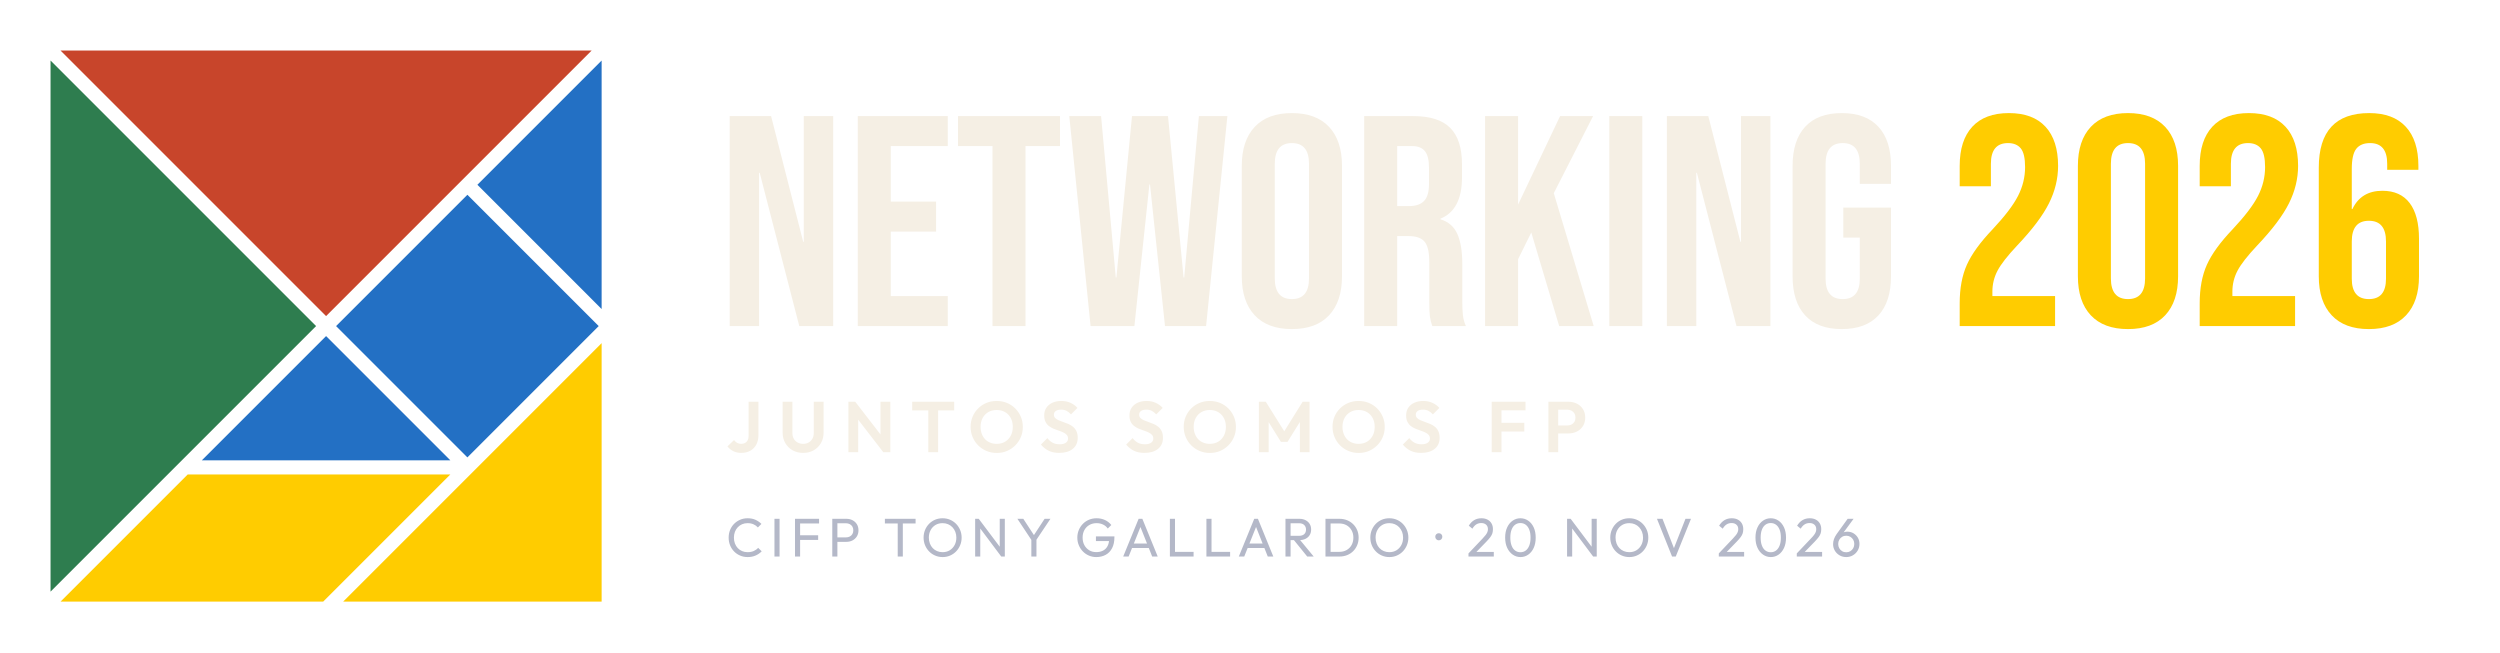
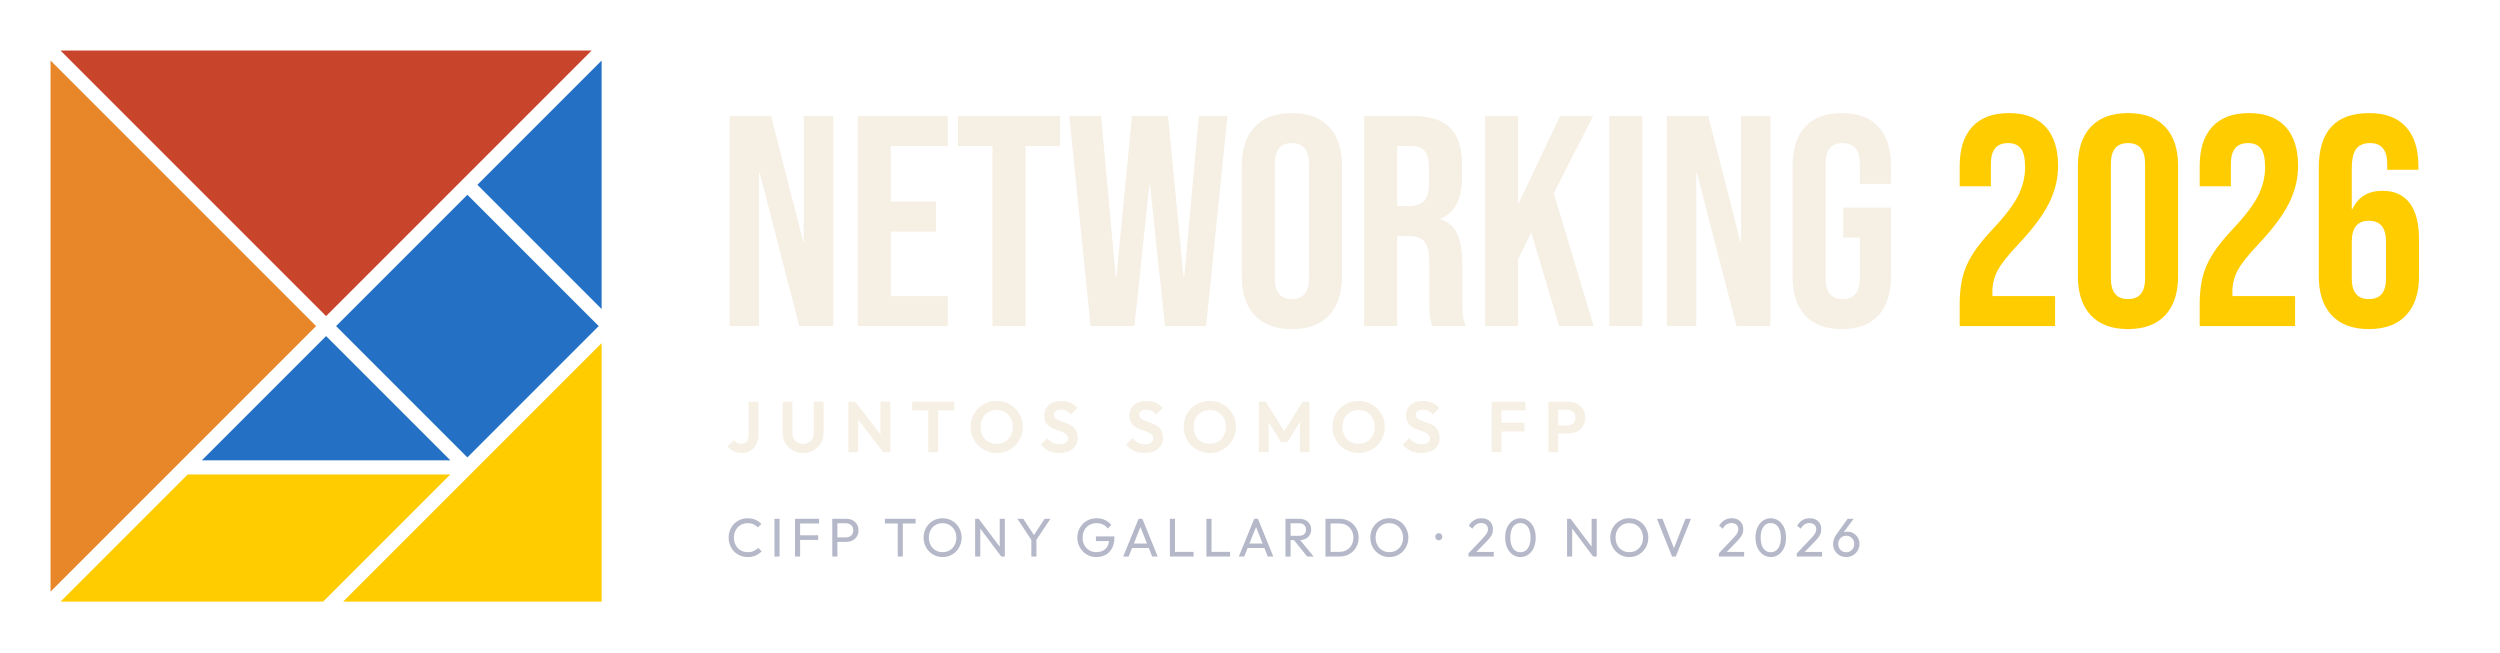
<svg xmlns="http://www.w3.org/2000/svg" viewBox="0 0 1150 300" role="img" aria-label="Networking 2026 — Juntos somos FP">
  <g transform="translate(20 20) scale(0.65)">
    <polygon points="12.07,5 387.93,5 200,192.93" fill="#c8452b" data-pieza="ideas" />
-     <polygon points="5,12.07 192.93,200 5,387.93" fill="#2e7d4f" data-pieza="proyectos" />
+     <polygon points="5,12.07 192.93,200 5,387.93" fill="#e8862a" data-pieza="proyectos" />
    <polygon points="395,12.07 395,187.93 307.07,100" fill="#2370c4" data-pieza="territorio" />
    <polygon points="207.07,200 300,107.07 392.93,200 300,292.93" fill="#2370c4" data-pieza="conexiones" />
    <polygon points="200,207.07 287.93,295 112.07,295" fill="#2370c4" data-pieza="personas" />
    <polygon points="12.07,395 102.07,305 287.93,305 197.93,395" fill="#ffcc00" data-pieza="futuro" />
    <polygon points="395,212.07 395,395 212.07,395" fill="#ffcc00" data-pieza="empresa" />
  </g>
  <path fill="#f5efe4" d="M335.66 150L335.66 53.40L354.70 53.40L369.47 111.22L369.74 111.22L369.74 53.40L383.27 53.40L383.27 150L367.67 150L349.46 79.48L349.18 79.48L349.18 150L335.66 150ZM394.58 150L394.58 53.40L435.98 53.40L435.98 67.20L409.76 67.20L409.76 92.73L430.60 92.73L430.60 106.53L409.76 106.53L409.76 136.20L435.98 136.20L435.98 150L394.58 150ZM456.55 150L456.55 67.20L440.68 67.20L440.68 53.40L487.60 53.40L487.60 67.20L471.73 67.20L471.73 150L456.55 150ZM501.67 150L491.87 53.40L506.50 53.40L513.26 127.64L513.54 127.64L520.72 53.40L537.28 53.40L544.45 127.64L544.73 127.64L551.49 53.40L564.60 53.40L554.80 150L535.90 150L529.00 84.86L528.72 84.86L521.82 150L501.67 150ZM594.27 151.38Q583.09 151.38 577.16 145.03Q571.22 138.68 571.22 127.09L571.22 127.09L571.22 76.31Q571.22 64.72 577.16 58.37Q583.09 52.02 594.27 52.02L594.27 52.02Q605.45 52.02 611.38 58.37Q617.32 64.72 617.32 76.31L617.32 76.31L617.32 127.09Q617.32 138.68 611.38 145.03Q605.45 151.38 594.27 151.38L594.27 151.38ZM594.27 137.58Q602.14 137.58 602.14 128.06L602.14 128.06L602.14 75.34Q602.14 65.82 594.27 65.82L594.27 65.82Q586.40 65.82 586.40 75.34L586.40 75.34L586.40 128.06Q586.40 137.58 594.27 137.58L594.27 137.58ZM627.53 150L627.53 53.40L650.02 53.40Q661.75 53.40 667.13 58.85Q672.52 64.30 672.52 75.62L672.52 75.62L672.52 81.55Q672.52 96.59 662.58 100.60L662.58 100.60L662.58 100.87Q668.10 102.53 670.38 107.63Q672.65 112.74 672.65 121.30L672.65 121.30L672.65 138.27Q672.65 142.41 672.93 144.96Q673.21 147.52 674.31 150L674.31 150L658.85 150Q658.03 147.65 657.75 145.58Q657.47 143.51 657.47 138.13L657.47 138.13L657.47 120.47Q657.47 113.84 655.34 111.22Q653.20 108.60 647.95 108.60L647.95 108.60L642.71 108.60L642.71 150L627.53 150ZM642.71 94.80L648.23 94.80Q652.78 94.80 655.06 92.45Q657.34 90.11 657.34 84.59L657.34 84.59L657.34 77.14Q657.34 71.89 655.47 69.55Q653.61 67.20 649.61 67.20L649.61 67.20L642.71 67.20L642.71 94.80ZM683.14 150L683.14 53.40L698.32 53.40L698.32 94.11L717.64 53.40L732.82 53.40L714.74 88.87L733.10 150L717.23 150L704.39 106.94L698.32 119.23L698.32 150L683.14 150ZM740.27 150L740.27 53.40L755.45 53.40L755.45 150L740.27 150ZM766.77 150L766.77 53.40L785.81 53.40L800.58 111.22L800.86 111.22L800.86 53.40L814.38 53.40L814.38 150L798.79 150L780.57 79.48L780.29 79.48L780.29 150L766.77 150ZM847.22 151.38Q836.18 151.38 830.39 145.10Q824.59 138.82 824.59 127.09L824.59 127.09L824.59 76.31Q824.59 64.58 830.39 58.30Q836.18 52.02 847.22 52.02L847.22 52.02Q858.26 52.02 864.06 58.30Q869.86 64.58 869.86 76.31L869.86 76.31L869.86 84.59L855.50 84.59L855.50 75.34Q855.50 65.82 847.64 65.82L847.64 65.82Q839.77 65.82 839.77 75.34L839.77 75.34L839.77 128.20Q839.77 137.58 847.64 137.58L847.64 137.58Q855.50 137.58 855.50 128.20L855.50 128.20L855.50 109.29L847.91 109.29L847.91 95.49L869.86 95.49L869.86 127.09Q869.86 138.82 864.06 145.10Q858.26 151.38 847.22 151.38L847.22 151.38Z" />
  <path fill="#ffcc00" d="M901.46 150L901.46 139.51Q901.46 129.16 904.77 121.78Q908.08 114.40 916.64 105.43L916.64 105.43Q925.06 96.46 928.30 90.11Q931.54 83.76 931.54 76.86L931.54 76.86Q931.54 70.65 929.54 68.23Q927.54 65.82 923.68 65.82L923.68 65.82Q915.81 65.82 915.81 75.34L915.81 75.34L915.81 85.69L901.46 85.69L901.46 76.31Q901.46 64.58 907.25 58.30Q913.05 52.02 924.09 52.02L924.09 52.02Q935.13 52.02 940.93 58.30Q946.72 64.58 946.72 76.31L946.72 76.31Q946.72 85.14 942.51 93.56Q938.30 101.98 927.95 112.88L927.95 112.88Q921.19 120.05 918.85 124.54Q916.50 129.02 916.50 134.13L916.50 134.13L916.50 136.20L945.34 136.20L945.34 150L901.46 150ZM978.88 151.38Q967.70 151.38 961.76 145.03Q955.83 138.68 955.83 127.09L955.83 127.09L955.83 76.31Q955.83 64.72 961.76 58.37Q967.70 52.02 978.88 52.02L978.88 52.02Q990.05 52.02 995.99 58.37Q1001.92 64.72 1001.92 76.31L1001.92 76.31L1001.92 127.09Q1001.92 138.68 995.99 145.03Q990.05 151.38 978.88 151.38L978.88 151.38ZM978.88 137.58Q986.74 137.58 986.74 128.06L986.74 128.06L986.74 75.34Q986.74 65.82 978.88 65.82L978.88 65.82Q971.01 65.82 971.01 75.34L971.01 75.34L971.01 128.06Q971.01 137.58 978.88 137.58L978.88 137.58ZM1011.86 150L1011.86 139.51Q1011.86 129.16 1015.17 121.78Q1018.48 114.40 1027.04 105.43L1027.04 105.43Q1035.46 96.46 1038.70 90.11Q1041.94 83.76 1041.94 76.86L1041.94 76.86Q1041.94 70.65 1039.94 68.23Q1037.94 65.82 1034.08 65.82L1034.08 65.82Q1026.21 65.82 1026.21 75.34L1026.21 75.34L1026.21 85.69L1011.86 85.69L1011.86 76.31Q1011.86 64.58 1017.65 58.30Q1023.45 52.02 1034.49 52.02L1034.49 52.02Q1045.53 52.02 1051.33 58.30Q1057.12 64.58 1057.12 76.31L1057.12 76.31Q1057.12 85.14 1052.91 93.56Q1048.70 101.98 1038.35 112.88L1038.35 112.88Q1031.59 120.05 1029.25 124.54Q1026.90 129.02 1026.90 134.13L1026.90 134.13L1026.90 136.20L1055.74 136.20L1055.74 150L1011.86 150ZM1089.69 151.38Q1078.51 151.38 1072.58 145.03Q1066.64 138.68 1066.64 127.09L1066.64 127.09L1066.64 77.14Q1066.64 52.02 1089.83 52.02L1089.83 52.02Q1100.87 52.02 1106.66 58.30Q1112.46 64.58 1112.46 76.31L1112.46 76.31L1112.46 78.10L1098.11 78.10L1098.11 75.34Q1098.11 65.82 1090.24 65.82L1090.24 65.82Q1085.96 65.82 1083.89 68.44Q1081.82 71.06 1081.82 77.69L1081.82 77.69L1081.82 96.18L1082.10 96.18Q1086.10 87.76 1095.90 87.76L1095.90 87.76Q1104.18 87.76 1108.46 93.42Q1112.74 99.08 1112.74 109.84L1112.74 109.84L1112.74 127.09Q1112.74 138.68 1106.80 145.03Q1100.87 151.38 1089.69 151.38L1089.69 151.38ZM1089.69 137.58Q1097.56 137.58 1097.56 128.20L1097.56 128.20L1097.56 111.08Q1097.56 101.56 1089.69 101.56L1089.69 101.56Q1081.82 101.56 1081.82 111.08L1081.82 111.08L1081.82 128.20Q1081.82 137.58 1089.69 137.58L1089.69 137.58Z" />
  <path fill="#f5efe4" d="M341.00 208.33L341.00 208.33Q338.88 208.33 337.28 207.52Q335.68 206.71 334.63 205.33L334.63 205.33L337.66 202.42Q338.26 203.28 339.10 203.73Q339.94 204.17 340.96 204.17L340.96 204.17Q341.99 204.17 342.76 203.74Q343.54 203.31 343.95 202.49Q344.36 201.66 344.36 200.48L344.36 200.48L344.36 184.80L348.88 184.80L348.88 200.21Q348.88 202.65 347.91 204.49Q346.94 206.32 345.17 207.32Q343.40 208.33 341.00 208.33ZM369.45 208.33L369.45 208.33Q366.71 208.33 364.58 207.13Q362.45 205.92 361.23 203.81Q360.01 201.70 360.01 199.02L360.01 199.02L360.01 184.80L364.50 184.80L364.50 199.16Q364.50 200.71 365.14 201.83Q365.78 202.95 366.92 203.56Q368.06 204.17 369.45 204.17L369.45 204.17Q370.86 204.17 371.95 203.56Q373.04 202.95 373.69 201.83Q374.33 200.71 374.33 199.19L374.33 199.19L374.33 184.80L378.85 184.80L378.85 199.06Q378.85 201.73 377.63 203.83Q376.41 205.92 374.31 207.13Q372.22 208.33 369.45 208.33ZM394.76 208L390.27 208L390.27 184.80L393.41 184.80L394.76 189.29L394.76 208ZM407.17 202.62L406.31 208L392.55 190.18L393.41 184.80L407.17 202.62ZM409.55 208L406.31 208L405.02 203.64L405.02 184.80L409.55 184.80L409.55 208ZM431.53 208L427.01 208L427.01 185.30L431.53 185.30L431.53 208ZM438.92 188.79L419.61 188.79L419.61 184.80L438.92 184.80L438.92 188.79ZM458.52 208.36L458.52 208.36Q455.98 208.36 453.79 207.44Q451.59 206.51 449.96 204.88Q448.33 203.25 447.40 201.05Q446.48 198.86 446.48 196.35L446.48 196.35Q446.48 193.84 447.39 191.68Q448.29 189.52 449.93 187.89Q451.56 186.25 453.74 185.35Q455.92 184.44 458.46 184.44L458.46 184.44Q461.03 184.44 463.21 185.35Q465.39 186.25 467.02 187.89Q468.66 189.52 469.58 191.70Q470.50 193.88 470.50 196.38L470.50 196.38Q470.50 198.89 469.58 201.07Q468.66 203.25 467.02 204.88Q465.39 206.51 463.23 207.44Q461.07 208.36 458.52 208.36ZM458.46 204.17L458.46 204.17Q460.70 204.17 462.35 203.18Q464.00 202.19 464.94 200.44Q465.88 198.69 465.88 196.35L465.88 196.35Q465.88 194.63 465.36 193.22Q464.83 191.80 463.84 190.76Q462.85 189.72 461.49 189.16Q460.14 188.60 458.46 188.60L458.46 188.60Q456.28 188.60 454.61 189.57Q452.95 190.54 452.01 192.29Q451.07 194.04 451.07 196.35L451.07 196.35Q451.07 198.10 451.61 199.55Q452.16 201.00 453.13 202.03Q454.10 203.05 455.47 203.61Q456.84 204.17 458.46 204.17ZM487.24 208.33L487.24 208.33Q484.43 208.33 482.44 207.37Q480.44 206.42 478.82 204.50L478.82 204.50L481.79 201.53Q482.82 202.88 484.17 203.63Q485.52 204.37 487.47 204.37L487.47 204.37Q489.22 204.37 490.26 203.68Q491.30 202.98 491.30 201.76L491.30 201.76Q491.30 200.71 490.70 200.05Q490.11 199.39 489.14 198.93Q488.16 198.46 486.99 198.08Q485.82 197.70 484.65 197.21Q483.48 196.71 482.50 195.97Q481.53 195.23 480.94 194.06Q480.34 192.89 480.34 191.10L480.34 191.10Q480.34 188.99 481.36 187.51Q482.39 186.02 484.17 185.23Q485.95 184.44 488.20 184.44L488.20 184.44Q490.57 184.44 492.49 185.33Q494.40 186.22 495.62 187.64L495.62 187.64L492.65 190.61Q491.63 189.49 490.56 188.96Q489.48 188.43 488.13 188.43L488.13 188.43Q486.58 188.43 485.69 189.03Q484.80 189.62 484.80 190.74L484.80 190.74Q484.80 191.70 485.39 192.29Q485.98 192.89 486.96 193.31Q487.93 193.74 489.10 194.14Q490.27 194.54 491.45 195.03Q492.62 195.53 493.59 196.32Q494.56 197.11 495.16 198.35Q495.75 199.59 495.75 201.40L495.75 201.40Q495.75 204.63 493.48 206.48Q491.20 208.33 487.24 208.33ZM526.45 208.33L526.45 208.33Q523.65 208.33 521.65 207.37Q519.65 206.42 518.04 204.50L518.04 204.50L521.01 201.53Q522.03 202.88 523.38 203.63Q524.74 204.37 526.68 204.37L526.68 204.37Q528.43 204.37 529.47 203.68Q530.51 202.98 530.51 201.76L530.51 201.76Q530.51 200.71 529.92 200.05Q529.32 199.39 528.35 198.93Q527.38 198.46 526.20 198.08Q525.03 197.70 523.86 197.21Q522.69 196.71 521.72 195.97Q520.74 195.23 520.15 194.06Q519.55 192.89 519.55 191.10L519.55 191.10Q519.55 188.99 520.58 187.51Q521.60 186.02 523.38 185.23Q525.16 184.44 527.41 184.44L527.41 184.44Q529.78 184.44 531.70 185.33Q533.61 186.22 534.83 187.64L534.83 187.64L531.86 190.61Q530.84 189.49 529.77 188.96Q528.69 188.43 527.34 188.43L527.34 188.43Q525.79 188.43 524.90 189.03Q524.01 189.62 524.01 190.74L524.01 190.74Q524.01 191.70 524.60 192.29Q525.20 192.89 526.17 193.31Q527.14 193.74 528.32 194.14Q529.49 194.54 530.66 195.03Q531.83 195.53 532.80 196.32Q533.78 197.11 534.37 198.35Q534.96 199.59 534.96 201.40L534.96 201.40Q534.96 204.63 532.69 206.48Q530.41 208.33 526.45 208.33ZM556.55 208.36L556.55 208.36Q554.01 208.36 551.82 207.44Q549.62 206.51 547.99 204.88Q546.35 203.25 545.43 201.05Q544.51 198.86 544.51 196.35L544.51 196.35Q544.51 193.84 545.41 191.68Q546.32 189.52 547.95 187.89Q549.59 186.25 551.77 185.35Q553.94 184.44 556.49 184.44L556.49 184.44Q559.06 184.44 561.24 185.35Q563.41 186.25 565.05 187.89Q566.68 189.52 567.61 191.70Q568.53 193.88 568.53 196.38L568.53 196.38Q568.53 198.89 567.61 201.07Q566.68 203.25 565.05 204.88Q563.41 206.51 561.25 207.44Q559.09 208.36 556.55 208.36ZM556.49 204.17L556.49 204.17Q558.73 204.17 560.38 203.18Q562.03 202.19 562.97 200.44Q563.91 198.69 563.91 196.35L563.91 196.35Q563.91 194.63 563.38 193.22Q562.85 191.80 561.86 190.76Q560.87 189.72 559.52 189.16Q558.17 188.60 556.49 188.60L556.49 188.60Q554.31 188.60 552.64 189.57Q550.97 190.54 550.03 192.29Q549.09 194.04 549.09 196.35L549.09 196.35Q549.09 198.10 549.64 199.55Q550.18 201.00 551.16 202.03Q552.13 203.05 553.50 203.61Q554.87 204.17 556.49 204.17ZM583.58 208L579.09 208L579.09 184.80L582.26 184.80L591.67 199.85L589.85 199.85L599.22 184.80L602.39 184.80L602.39 208L597.94 208L597.94 192.49L598.79 192.75L592.26 203.25L589.22 203.25L582.69 192.75L583.58 192.49L583.58 208ZM625.00 208.36L625.00 208.36Q622.46 208.36 620.27 207.44Q618.07 206.51 616.44 204.88Q614.80 203.25 613.88 201.05Q612.96 198.86 612.96 196.35L612.96 196.35Q612.96 193.84 613.86 191.68Q614.77 189.52 616.40 187.89Q618.04 186.25 620.22 185.35Q622.39 184.44 624.93 184.44L624.93 184.44Q627.51 184.44 629.69 185.35Q631.86 186.25 633.50 187.89Q635.13 189.52 636.06 191.70Q636.98 193.88 636.98 196.38L636.98 196.38Q636.98 198.89 636.06 201.07Q635.13 203.25 633.50 204.88Q631.86 206.51 629.70 207.44Q627.54 208.36 625.00 208.36ZM624.93 204.17L624.93 204.17Q627.18 204.17 628.83 203.18Q630.48 202.19 631.42 200.44Q632.36 198.69 632.36 196.35L632.36 196.35Q632.36 194.63 631.83 193.22Q631.30 191.80 630.31 190.76Q629.32 189.72 627.97 189.16Q626.62 188.60 624.93 188.60L624.93 188.60Q622.76 188.60 621.09 189.57Q619.42 190.54 618.48 192.29Q617.54 194.04 617.54 196.35L617.54 196.35Q617.54 198.10 618.09 199.55Q618.63 201.00 619.61 202.03Q620.58 203.05 621.95 203.61Q623.32 204.17 624.93 204.17ZM653.71 208.33L653.71 208.33Q650.91 208.33 648.91 207.37Q646.92 206.42 645.30 204.50L645.30 204.50L648.27 201.53Q649.29 202.88 650.65 203.63Q652.00 204.37 653.95 204.37L653.95 204.37Q655.69 204.37 656.73 203.68Q657.77 202.98 657.77 201.76L657.77 201.76Q657.77 200.71 657.18 200.05Q656.59 199.39 655.61 198.93Q654.64 198.46 653.47 198.08Q652.30 197.70 651.12 197.21Q649.95 196.71 648.98 195.97Q648.01 195.23 647.41 194.06Q646.82 192.89 646.82 191.10L646.82 191.10Q646.82 188.99 647.84 187.51Q648.86 186.02 650.65 185.23Q652.43 184.44 654.67 184.44L654.67 184.44Q657.05 184.44 658.96 185.33Q660.88 186.22 662.10 187.64L662.10 187.64L659.13 190.61Q658.10 189.49 657.03 188.96Q655.96 188.43 654.61 188.43L654.61 188.43Q653.05 188.43 652.16 189.03Q651.27 189.62 651.27 190.74L651.27 190.74Q651.27 191.70 651.87 192.29Q652.46 192.89 653.43 193.31Q654.41 193.74 655.58 194.14Q656.75 194.54 657.92 195.03Q659.09 195.53 660.07 196.32Q661.04 197.11 661.63 198.35Q662.23 199.59 662.23 201.40L662.23 201.40Q662.23 204.63 659.95 206.48Q657.67 208.33 653.71 208.33ZM690.68 208L686.19 208L686.19 184.80L690.68 184.80L690.68 208ZM701.18 198.50L689.49 198.50L689.49 194.50L701.18 194.50L701.18 198.50ZM701.74 188.76L689.49 188.76L689.49 184.80L701.74 184.80L701.74 188.76ZM721.41 199.39L715.57 199.39L715.57 195.72L720.95 195.72Q722.00 195.72 722.86 195.29Q723.72 194.87 724.21 194.06Q724.71 193.25 724.71 192.09L724.71 192.09Q724.71 190.97 724.21 190.15Q723.72 189.32 722.86 188.89Q722.00 188.46 720.95 188.46L720.95 188.46L715.57 188.46L715.57 184.80L721.41 184.80Q723.62 184.80 725.39 185.69Q727.15 186.58 728.17 188.22Q729.20 189.85 729.20 192.09L729.20 192.09Q729.20 194.34 728.17 195.97Q727.15 197.60 725.39 198.50Q723.62 199.39 721.41 199.39L721.41 199.39ZM716.76 208L712.27 208L712.27 184.80L716.76 184.80L716.76 208Z" />
  <path fill="#b4b8c8" d="M343.93 256.25L343.93 256.25Q342.05 256.25 340.45 255.56Q338.85 254.88 337.66 253.65Q336.48 252.43 335.82 250.80Q335.18 249.18 335.18 247.32L335.18 247.32Q335.18 245.45 335.82 243.82Q336.48 242.20 337.66 240.99Q338.85 239.78 340.44 239.09Q342.02 238.40 343.90 238.40L343.90 238.40Q345.95 238.40 347.50 239.10Q349.05 239.80 350.25 241L350.25 241L348.63 242.63Q347.80 241.70 346.61 241.18Q345.43 240.65 343.90 240.65L343.90 240.65Q342.52 240.65 341.38 241.14Q340.23 241.63 339.38 242.53Q338.52 243.43 338.06 244.65Q337.60 245.88 337.60 247.32L337.60 247.32Q337.60 248.78 338.06 250Q338.52 251.22 339.38 252.13Q340.23 253.03 341.38 253.51Q342.52 254 343.90 254L343.90 254Q345.52 254 346.73 253.46Q347.93 252.93 348.75 252L348.75 252L350.38 253.60Q349.18 254.85 347.56 255.55Q345.95 256.25 343.93 256.25ZM358.60 256L356.25 256L356.25 238.65L358.60 238.65L358.60 256ZM368.05 256L365.70 256L365.70 238.65L368.05 238.65L368.05 256ZM376.35 248.38L367.30 248.38L367.30 246.22L376.35 246.22L376.35 248.38ZM376.77 240.80L367.30 240.80L367.30 238.65L376.77 238.65L376.77 240.80ZM389.30 249.25L384.42 249.25L384.42 247.20L389.15 247.20Q390.12 247.20 390.89 246.80Q391.65 246.40 392.09 245.68Q392.52 244.95 392.52 243.95L392.52 243.95Q392.52 242.95 392.09 242.22Q391.65 241.50 390.89 241.10Q390.12 240.70 389.15 240.70L389.15 240.70L384.42 240.70L384.42 238.65L389.30 238.65Q390.90 238.65 392.16 239.30Q393.42 239.95 394.16 241.14Q394.90 242.32 394.90 243.95L394.90 243.95Q394.90 245.55 394.16 246.74Q393.42 247.93 392.16 248.59Q390.90 249.25 389.30 249.25L389.30 249.25ZM385.20 256L382.85 256L382.85 238.65L385.20 238.65L385.20 256ZM415.30 256L412.95 256L412.95 239.15L415.30 239.15L415.30 256ZM421.17 240.80L407.05 240.80L407.05 238.65L421.17 238.65L421.17 240.80ZM433.62 256.25L433.62 256.25Q431.77 256.25 430.17 255.56Q428.57 254.88 427.37 253.64Q426.17 252.40 425.51 250.78Q424.85 249.15 424.85 247.30L424.85 247.30Q424.85 245.43 425.51 243.81Q426.17 242.20 427.36 240.97Q428.55 239.75 430.14 239.07Q431.72 238.40 433.57 238.40L433.57 238.40Q435.42 238.40 437.01 239.07Q438.60 239.75 439.80 240.97Q441.00 242.20 441.67 243.82Q442.35 245.45 442.35 247.32L442.35 247.32Q442.35 249.18 441.67 250.80Q441.00 252.43 439.81 253.65Q438.62 254.88 437.04 255.56Q435.45 256.25 433.62 256.25ZM433.57 254L433.57 254Q435.45 254 436.86 253.14Q438.27 252.28 439.10 250.76Q439.92 249.25 439.92 247.30L439.92 247.30Q439.92 245.85 439.45 244.64Q438.97 243.43 438.12 242.53Q437.27 241.63 436.12 241.14Q434.97 240.65 433.57 240.65L433.57 240.65Q431.72 240.65 430.31 241.50Q428.90 242.35 428.09 243.85Q427.27 245.35 427.27 247.30L427.27 247.30Q427.27 248.75 427.74 249.99Q428.20 251.22 429.04 252.11Q429.87 253 431.04 253.50Q432.20 254 433.57 254ZM450.92 256L448.57 256L448.57 238.65L450.22 238.65L450.92 241.38L450.92 256ZM460.90 252.85L460.57 256L449.92 241.78L450.22 238.65L460.90 252.85ZM462.22 256L460.57 256L459.88 253.43L459.88 238.65L462.22 238.65L462.22 256ZM476.32 248.95L474.82 248.95L468 238.65L470.72 238.65L476.22 247.07L475 247.07L480.52 238.65L483.20 238.65L476.32 248.95ZM476.77 256L474.42 256L474.42 247.40L476.77 247.40L476.77 256ZM504.30 256.25L504.30 256.25Q502.47 256.25 500.89 255.56Q499.30 254.88 498.11 253.65Q496.92 252.43 496.25 250.80Q495.57 249.18 495.57 247.30L495.57 247.30Q495.57 245.43 496.25 243.81Q496.92 242.20 498.13 240.97Q499.32 239.75 500.94 239.07Q502.55 238.40 504.45 238.40L504.45 238.40Q506.52 238.40 508.27 239.20Q510.02 240 511.20 241.50L511.20 241.50L509.57 243.13Q508.75 241.93 507.40 241.29Q506.05 240.65 504.45 240.65L504.45 240.65Q502.55 240.65 501.09 241.50Q499.63 242.35 498.81 243.85Q498 245.35 498 247.30L498 247.30Q498 249.28 498.82 250.78Q499.65 252.28 501.05 253.13Q502.45 253.97 504.25 253.97L504.25 253.97Q506.07 253.97 507.41 253.28Q508.75 252.57 509.47 251.21Q510.20 249.85 510.20 247.88L510.20 247.88L511.63 248.90L504.13 248.90L504.13 246.75L512.63 246.75L512.63 247.10Q512.63 250.13 511.56 252.16Q510.50 254.20 508.61 255.22Q506.72 256.25 504.30 256.25ZM519.17 256L516.67 256L523.77 238.65L525.48 238.65L532.55 256L530 256L524.17 241.32L525.05 241.32L519.17 256ZM529.17 252.07L520.05 252.07L520.05 250.03L529.17 250.03L529.17 252.07ZM540.50 256L538.15 256L538.15 238.65L540.50 238.65L540.50 256ZM549.05 256L539.75 256L539.75 253.85L549.05 253.85L549.05 256ZM557.30 256L554.95 256L554.95 238.65L557.30 238.65L557.30 256ZM565.85 256L556.55 256L556.55 253.85L565.85 253.85L565.85 256ZM572.35 256L569.85 256L576.95 238.65L578.65 238.65L585.72 256L583.17 256L577.35 241.32L578.22 241.32L572.35 256ZM582.35 252.07L573.22 252.07L573.22 250.03L582.35 250.03L582.35 252.07ZM597.70 248.45L592.90 248.45L592.90 246.47L597.60 246.47Q599.12 246.47 599.95 245.70Q600.77 244.93 600.77 243.60L600.77 243.60Q600.77 242.35 599.96 241.53Q599.15 240.70 597.62 240.70L597.62 240.70L592.90 240.70L592.90 238.65L597.70 238.65Q599.35 238.65 600.57 239.29Q601.80 239.93 602.46 241.03Q603.12 242.13 603.12 243.55L603.12 243.55Q603.12 245.03 602.46 246.13Q601.80 247.22 600.57 247.84Q599.35 248.45 597.70 248.45L597.70 248.45ZM593.67 256L591.32 256L591.32 238.65L593.67 238.65L593.67 256ZM604.30 256L601.32 256L595.02 248.22L597.25 247.45L604.30 256ZM616.20 256L611.27 256L611.27 253.85L616.10 253.85Q618.02 253.85 619.47 253.01Q620.92 252.18 621.74 250.70Q622.55 249.22 622.55 247.30L622.55 247.30Q622.55 245.40 621.72 243.93Q620.90 242.45 619.45 241.63Q618.00 240.80 616.10 240.80L616.10 240.80L611.30 240.80L611.30 238.65L616.15 238.65Q618.05 238.65 619.66 239.30Q621.27 239.95 622.46 241.13Q623.65 242.30 624.31 243.88Q624.97 245.45 624.97 247.32L624.97 247.32Q624.97 249.18 624.31 250.76Q623.65 252.35 622.47 253.53Q621.30 254.70 619.69 255.35Q618.07 256 616.20 256L616.20 256ZM612.07 256L609.72 256L609.72 238.65L612.07 238.65L612.07 256ZM639.12 256.25L639.12 256.25Q637.27 256.25 635.67 255.56Q634.07 254.88 632.87 253.64Q631.67 252.40 631.01 250.78Q630.35 249.15 630.35 247.30L630.35 247.30Q630.35 245.43 631.01 243.81Q631.67 242.20 632.86 240.97Q634.05 239.75 635.64 239.07Q637.22 238.40 639.07 238.40L639.07 238.40Q640.92 238.40 642.51 239.07Q644.10 239.75 645.30 240.97Q646.50 242.20 647.17 243.82Q647.85 245.45 647.85 247.32L647.85 247.32Q647.85 249.18 647.17 250.80Q646.50 252.43 645.31 253.65Q644.12 254.88 642.54 255.56Q640.95 256.25 639.12 256.25ZM639.07 254L639.07 254Q640.95 254 642.36 253.14Q643.77 252.28 644.60 250.76Q645.42 249.25 645.42 247.30L645.42 247.30Q645.42 245.85 644.95 244.64Q644.47 243.43 643.62 242.53Q642.77 241.63 641.62 241.14Q640.47 240.65 639.07 240.65L639.07 240.65Q637.22 240.65 635.81 241.50Q634.40 242.35 633.59 243.85Q632.77 245.35 632.77 247.30L632.77 247.30Q632.77 248.75 633.24 249.99Q633.70 251.22 634.54 252.11Q635.37 253 636.54 253.50Q637.70 254 639.07 254ZM661.85 248.55L661.85 248.55Q661.15 248.55 660.69 248.06Q660.22 247.57 660.22 246.90L660.22 246.90Q660.22 246.20 660.69 245.74Q661.15 245.28 661.85 245.28L661.85 245.28Q662.55 245.28 663.01 245.74Q663.47 246.20 663.47 246.90L663.47 246.90Q663.47 247.57 663.01 248.06Q662.55 248.55 661.85 248.55ZM678.55 254.50L675.50 254.57L681.90 247.82Q682.87 246.82 683.42 246.09Q683.97 245.35 684.21 244.72Q684.45 244.10 684.45 243.43L684.45 243.43Q684.45 242.10 683.60 241.35Q682.75 240.60 681.40 240.60L681.40 240.60Q680.07 240.60 679.07 241.24Q678.07 241.88 677.30 243.20L677.30 243.20L675.65 241.82Q676.67 240.13 678.12 239.26Q679.57 238.40 681.47 238.40L681.47 238.40Q683.07 238.40 684.26 239.03Q685.45 239.65 686.10 240.78Q686.75 241.90 686.75 243.40L686.75 243.40Q686.75 244.47 686.49 245.32Q686.22 246.18 685.56 247.06Q684.90 247.95 683.72 249.18L683.72 249.18L678.55 254.50ZM687.15 256L675.50 256L675.50 254.57L677.50 253.90L687.15 253.90L687.15 256ZM699.45 256.25L699.45 256.25Q697.50 256.25 695.89 255.15Q694.27 254.05 693.32 252.04Q692.37 250.03 692.37 247.30L692.37 247.30Q692.37 244.57 693.31 242.57Q694.25 240.57 695.85 239.49Q697.45 238.40 699.37 238.40L699.37 238.40Q701.35 238.40 702.95 239.49Q704.55 240.57 705.49 242.57Q706.42 244.57 706.42 247.32L706.42 247.32Q706.42 250.05 705.49 252.06Q704.55 254.07 702.96 255.16Q701.37 256.25 699.45 256.25ZM699.40 254.03L699.40 254.03Q700.77 254.03 701.81 253.26Q702.85 252.50 703.45 251Q704.05 249.50 704.05 247.30L704.05 247.30Q704.05 245.10 703.45 243.61Q702.85 242.13 701.80 241.36Q700.75 240.60 699.37 240.60L699.37 240.60Q698.02 240.60 696.97 241.36Q695.92 242.13 695.34 243.61Q694.75 245.10 694.75 247.30L694.75 247.30Q694.75 249.50 695.34 251Q695.92 252.50 696.97 253.26Q698.02 254.03 699.40 254.03ZM723.20 256L720.85 256L720.85 238.65L722.50 238.65L723.20 241.38L723.20 256ZM733.17 252.85L732.85 256L722.20 241.78L722.50 238.65L733.17 252.85ZM734.50 256L732.85 256L732.15 253.43L732.15 238.65L734.50 238.65L734.50 256ZM749.50 256.25L749.50 256.25Q747.65 256.25 746.05 255.56Q744.45 254.88 743.25 253.64Q742.05 252.40 741.39 250.78Q740.72 249.15 740.72 247.30L740.72 247.30Q740.72 245.43 741.39 243.81Q742.05 242.20 743.24 240.97Q744.42 239.75 746.01 239.07Q747.60 238.40 749.45 238.40L749.45 238.40Q751.30 238.40 752.89 239.07Q754.47 239.75 755.67 240.97Q756.87 242.20 757.55 243.82Q758.22 245.45 758.22 247.32L758.22 247.32Q758.22 249.18 757.55 250.80Q756.87 252.43 755.69 253.65Q754.50 254.88 752.91 255.56Q751.32 256.25 749.50 256.25ZM749.45 254L749.45 254Q751.32 254 752.74 253.14Q754.15 252.28 754.97 250.76Q755.80 249.25 755.80 247.30L755.80 247.30Q755.80 245.85 755.32 244.64Q754.85 243.43 754.00 242.53Q753.15 241.63 752.00 241.14Q750.85 240.65 749.45 240.65L749.45 240.65Q747.60 240.65 746.19 241.50Q744.77 242.35 743.96 243.85Q743.15 245.35 743.15 247.30L743.15 247.30Q743.15 248.75 743.61 249.99Q744.07 251.22 744.91 252.11Q745.75 253 746.91 253.50Q748.07 254 749.45 254ZM770.85 256L769.15 256L762.20 238.65L764.75 238.65L770.47 253.32L769.55 253.32L775.32 238.65L777.85 238.65L770.85 256ZM793.70 254.50L790.65 254.57L797.05 247.82Q798.02 246.82 798.57 246.09Q799.12 245.35 799.36 244.72Q799.60 244.10 799.60 243.43L799.60 243.43Q799.60 242.10 798.75 241.35Q797.90 240.60 796.55 240.60L796.55 240.60Q795.22 240.60 794.22 241.24Q793.22 241.88 792.45 243.20L792.45 243.20L790.80 241.82Q791.82 240.13 793.27 239.26Q794.72 238.40 796.62 238.40L796.62 238.40Q798.22 238.40 799.41 239.03Q800.60 239.65 801.25 240.78Q801.90 241.90 801.90 243.40L801.90 243.40Q801.90 244.47 801.64 245.32Q801.37 246.18 800.71 247.06Q800.05 247.95 798.87 249.18L798.87 249.18L793.70 254.50ZM802.30 256L790.65 256L790.65 254.57L792.65 253.90L802.30 253.90L802.30 256ZM814.60 256.25L814.60 256.25Q812.65 256.25 811.04 255.15Q809.42 254.05 808.47 252.04Q807.52 250.03 807.52 247.30L807.52 247.30Q807.52 244.57 808.46 242.57Q809.40 240.57 811.00 239.49Q812.60 238.40 814.52 238.40L814.52 238.40Q816.50 238.40 818.10 239.49Q819.70 240.57 820.64 242.57Q821.57 244.57 821.57 247.32L821.57 247.32Q821.57 250.05 820.64 252.06Q819.70 254.07 818.11 255.16Q816.52 256.25 814.60 256.25ZM814.55 254.03L814.55 254.03Q815.92 254.03 816.96 253.26Q818.00 252.50 818.60 251Q819.20 249.50 819.20 247.30L819.20 247.30Q819.20 245.10 818.60 243.61Q818.00 242.13 816.95 241.36Q815.90 240.60 814.52 240.60L814.52 240.60Q813.17 240.60 812.12 241.36Q811.07 242.13 810.49 243.61Q809.90 245.10 809.90 247.30L809.90 247.30Q809.90 249.50 810.49 251Q811.07 252.50 812.12 253.26Q813.17 254.03 814.55 254.03ZM829.57 254.50L826.52 254.57L832.92 247.82Q833.90 246.82 834.45 246.09Q835.00 245.35 835.24 244.72Q835.47 244.10 835.47 243.43L835.47 243.43Q835.47 242.10 834.62 241.35Q833.77 240.60 832.42 240.60L832.42 240.60Q831.10 240.60 830.10 241.24Q829.10 241.88 828.32 243.20L828.32 243.20L826.67 241.82Q827.70 240.13 829.15 239.26Q830.60 238.40 832.50 238.40L832.50 238.40Q834.10 238.40 835.29 239.03Q836.47 239.65 837.12 240.78Q837.77 241.90 837.77 243.40L837.77 243.40Q837.77 244.47 837.51 245.32Q837.25 246.18 836.59 247.06Q835.92 247.95 834.75 249.18L834.75 249.18L829.57 254.50ZM838.17 256L826.52 256L826.52 254.57L828.52 253.90L838.17 253.90L838.17 256ZM849.27 256.25L849.27 256.25Q847.55 256.25 846.19 255.45Q844.82 254.65 844.02 253.30Q843.22 251.95 843.22 250.30L843.22 250.30Q843.22 248 844.82 245.72L844.82 245.72L849.92 238.65L852.65 238.65L847.42 245.78L846.57 246.22Q846.87 245.70 847.30 245.34Q847.72 244.97 848.35 244.78Q848.97 244.57 849.82 244.57L849.82 244.57Q851.35 244.57 852.59 245.30Q853.82 246.03 854.59 247.29Q855.35 248.55 855.35 250.22L855.35 250.22Q855.35 251.88 854.54 253.25Q853.72 254.63 852.34 255.44Q850.95 256.25 849.27 256.25ZM849.27 254.05L849.27 254.05Q850.32 254.05 851.16 253.54Q852.00 253.03 852.49 252.16Q852.97 251.30 852.97 250.22L852.97 250.22Q852.97 249.15 852.49 248.29Q852.00 247.43 851.16 246.93Q850.32 246.43 849.27 246.43L849.27 246.43Q848.22 246.43 847.39 246.93Q846.55 247.43 846.06 248.29Q845.57 249.15 845.57 250.22L845.57 250.22Q845.57 251.30 846.06 252.18Q846.55 253.05 847.39 253.55Q848.22 254.05 849.27 254.05Z" />
</svg>
